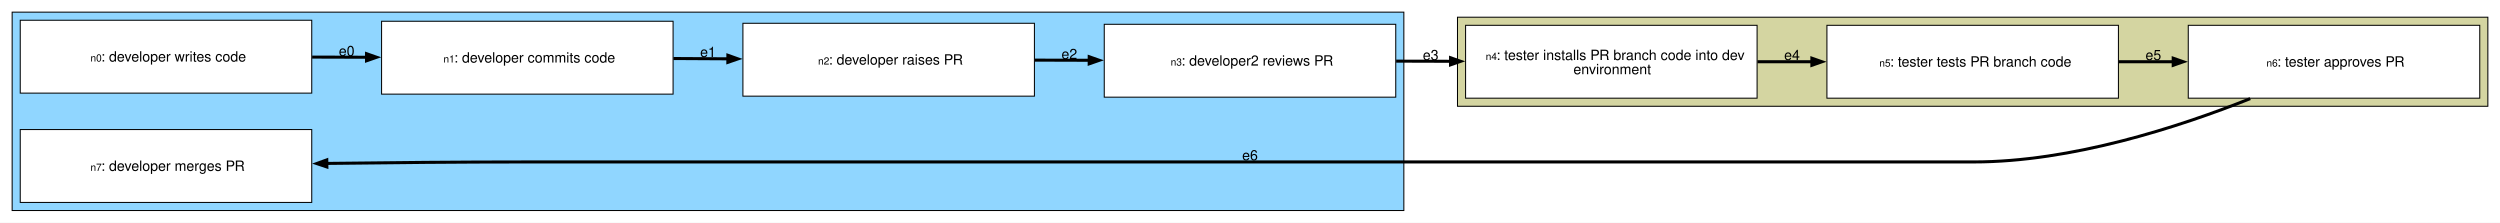
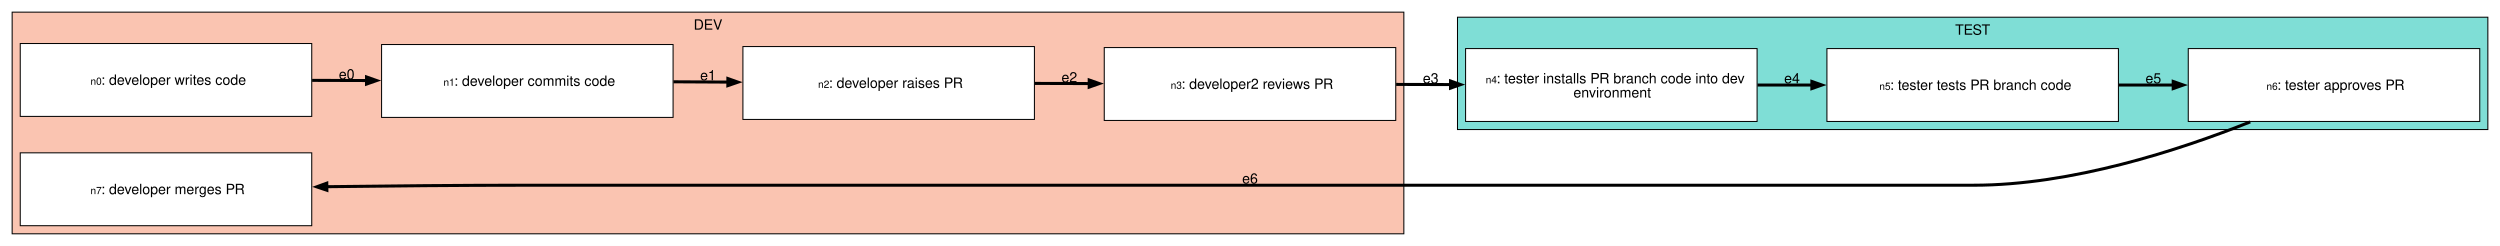
- <svg xmlns="http://www.w3.org/2000/svg" width="2470pt" height="220pt" viewBox="0.00 0.00 2470.00 220.00">
-   <g id="graph0" class="graph" transform="scale(1 1) rotate(0) translate(4 216)">
-     <polygon fill="white" stroke="none" points="-4,4 -4,-216 2466,-216 2466,4 -4,4" />
+ <svg xmlns="http://www.w3.org/2000/svg" width="2470pt" height="243pt" viewBox="0.00 0.00 2470.00 243.00">
+   <g id="graph0" class="graph" transform="scale(1 1) rotate(0) translate(4 239)">
+     <polygon fill="white" stroke="none" points="-4,4 -4,-239 2466,-239 2466,4 -4,4" />
+     <g id="clust1" class="cluster">
+       <polygon fill="#7fded6" stroke="black" points="1436,-111 1436,-222 2454,-222 2454,-111 1436,-111" />
+       <text text-anchor="middle" x="1945" y="-204.7" font-family="Helvetica,sans-Serif" font-size="14.00">TEST</text>
+     </g>
    <g id="clust2" class="cluster">
-       <polygon fill="#d4d5a1" stroke="black" points="1436,-111 1436,-199 2454,-199 2454,-111 1436,-111" />
-     </g>
-     <g id="clust1" class="cluster">
-       <polygon fill="#90d6ff" stroke="black" points="8,-8 8,-204 1383,-204 1383,-8 8,-8" />
+       <polygon fill="#fac4b1" stroke="black" points="8,-8 8,-227 1383,-227 1383,-8 8,-8" />
+       <text text-anchor="middle" x="695.5" y="-209.7" font-family="Helvetica,sans-Serif" font-size="14.00">DEV</text>
    </g>
    <g id="node1" class="node">
+       <polygon fill="#ffffff" stroke="black" points="1732,-191 1444,-191 1444,-119 1732,-119 1732,-191" />
+       <text text-anchor="start" x="1463.88" y="-156.7" font-family="Helvetica,sans-Serif" font-size="10.00">n4</text>
+       <text text-anchor="start" x="1474.38" y="-156.7" font-family="Helvetica,sans-Serif" font-size="14.00">: tester installs PR branch code into dev</text>
+       <text text-anchor="start" x="1550.5" y="-142.7" font-family="Helvetica,sans-Serif" font-size="14.00">environment</text>
+     </g>
+     <g id="node2" class="node">
+       <polygon fill="#ffffff" stroke="black" points="2089,-191 1801,-191 1801,-119 2089,-119 2089,-191" />
+       <text text-anchor="start" x="1852.75" y="-150.2" font-family="Helvetica,sans-Serif" font-size="10.00">n5</text>
+       <text text-anchor="start" x="1863.25" y="-150.2" font-family="Helvetica,sans-Serif" font-size="14.00">: tester tests PR branch code</text>
+     </g>
+     <g id="edge5" class="edge">
+       <path fill="none" stroke="#000000" stroke-width="3" d="M1732.37,-155C1750.13,-155 1768.37,-155 1786.34,-155" />
+       <polygon fill="#000000" stroke="#000000" stroke-width="3" points="1786.13,-158.5 1796.13,-155 1786.13,-151.5 1786.13,-158.5" />
+       <text text-anchor="middle" x="1766.5" y="-156.7" font-family="Helvetica,sans-Serif" font-size="14.00">e4</text>
+     </g>
+     <g id="node3" class="node">
+       <polygon fill="#ffffff" stroke="black" points="2446,-191 2158,-191 2158,-119 2446,-119 2446,-191" />
+       <text text-anchor="start" x="2235.25" y="-150.2" font-family="Helvetica,sans-Serif" font-size="10.00">n6</text>
+       <text text-anchor="start" x="2245.75" y="-150.2" font-family="Helvetica,sans-Serif" font-size="14.00">: tester approves PR</text>
+     </g>
+     <g id="edge6" class="edge">
+       <path fill="none" stroke="#000000" stroke-width="3" d="M2089.37,-155C2107.13,-155 2125.37,-155 2143.34,-155" />
+       <polygon fill="#000000" stroke="#000000" stroke-width="3" points="2143.13,-158.5 2153.13,-155 2143.13,-151.5 2143.13,-158.5" />
+       <text text-anchor="middle" x="2123.5" y="-156.7" font-family="Helvetica,sans-Serif" font-size="14.00">e5</text>
+     </g>
+     <g id="node8" class="node">
+       <polygon fill="#ffffff" stroke="black" points="304,-88 16,-88 16,-16 304,-16 304,-88" />
+       <text text-anchor="start" x="85.38" y="-47.2" font-family="Helvetica,sans-Serif" font-size="10.00">n7</text>
+       <text text-anchor="start" x="95.88" y="-47.2" font-family="Helvetica,sans-Serif" font-size="14.00">: developer merges PR</text>
+     </g>
+     <g id="edge7" class="edge">
+       <path fill="none" stroke="#000000" stroke-width="3" d="M2219.24,-118.56C2148.41,-90.33 2042.46,-56 1946,-56 516,-56 516,-56 516,-56 451.38,-56 380.16,-55.33 318.57,-54.54" />
+       <polygon fill="#000000" stroke="#000000" stroke-width="3" points="318.95,-51.04 308.9,-54.41 318.85,-58.04 318.95,-51.04" />
+       <text text-anchor="middle" x="1231" y="-57.7" font-family="Helvetica,sans-Serif" font-size="14.00">e6</text>
+     </g>
+     <g id="node4" class="node">
      <polygon fill="#ffffff" stroke="black" points="304,-196 16,-196 16,-124 304,-124 304,-196" />
      <text text-anchor="start" x="85.38" y="-155.2" font-family="Helvetica,sans-Serif" font-size="10.00">n0</text>
      <text text-anchor="start" x="95.88" y="-155.2" font-family="Helvetica,sans-Serif" font-size="14.00">: developer writes code</text>
    </g>
-     <g id="node2" class="node">
+     <g id="node5" class="node">
      <polygon fill="#ffffff" stroke="black" points="661,-195 373,-195 373,-123 661,-123 661,-195" />
      <text text-anchor="start" x="434.12" y="-154.2" font-family="Helvetica,sans-Serif" font-size="10.00">n1</text>
      <text text-anchor="start" x="444.62" y="-154.2" font-family="Helvetica,sans-Serif" font-size="14.00">: developer commits code</text>
    </g>
    <g id="edge1" class="edge">
      <path fill="none" stroke="#000000" stroke-width="3" d="M304.37,-159.6C322.13,-159.55 340.37,-159.49 358.34,-159.44" />
      <polygon fill="#000000" stroke="#000000" stroke-width="3" points="358.14,-162.94 368.13,-159.42 358.12,-155.94 358.14,-162.94" />
      <text text-anchor="middle" x="338.5" y="-160.7" font-family="Helvetica,sans-Serif" font-size="14.00">e0</text>
    </g>
-     <g id="node3" class="node">
+     <g id="node6" class="node">
      <polygon fill="#ffffff" stroke="black" points="1018,-193 730,-193 730,-121 1018,-121 1018,-193" />
      <text text-anchor="start" x="804.25" y="-152.2" font-family="Helvetica,sans-Serif" font-size="10.00">n2</text>
      <text text-anchor="start" x="814.75" y="-152.2" font-family="Helvetica,sans-Serif" font-size="14.00">: developer raises PR</text>
    </g>
    <g id="edge2" class="edge">
      <path fill="none" stroke="#000000" stroke-width="3" d="M661.37,-158.19C679.13,-158.09 697.37,-157.99 715.34,-157.89" />
      <polygon fill="#000000" stroke="#000000" stroke-width="3" points="715.15,-161.39 725.13,-157.83 715.11,-154.39 715.15,-161.39" />
      <text text-anchor="middle" x="695.5" y="-159.7" font-family="Helvetica,sans-Serif" font-size="14.00">e1</text>
    </g>
-     <g id="node4" class="node">
+     <g id="node7" class="node">
      <polygon fill="#ffffff" stroke="black" points="1375,-192 1087,-192 1087,-120 1375,-120 1375,-192" />
      <text text-anchor="start" x="1152.62" y="-151.2" font-family="Helvetica,sans-Serif" font-size="10.00">n3</text>
      <text text-anchor="start" x="1163.12" y="-151.2" font-family="Helvetica,sans-Serif" font-size="14.00">: developer2 reviews PR</text>
    </g>
    <g id="edge3" class="edge">
      <path fill="none" stroke="#000000" stroke-width="3" d="M1018.37,-156.6C1036.13,-156.55 1054.37,-156.49 1072.34,-156.44" />
      <polygon fill="#000000" stroke="#000000" stroke-width="3" points="1072.14,-159.94 1082.13,-156.42 1072.12,-152.94 1072.14,-159.94" />
      <text text-anchor="middle" x="1052.5" y="-157.7" font-family="Helvetica,sans-Serif" font-size="14.00">e2</text>
    </g>
-     <g id="node6" class="node">
-       <polygon fill="#ffffff" stroke="black" points="1732,-191 1444,-191 1444,-119 1732,-119 1732,-191" />
-       <text text-anchor="start" x="1463.88" y="-156.7" font-family="Helvetica,sans-Serif" font-size="10.00">n4</text>
-       <text text-anchor="start" x="1474.38" y="-156.7" font-family="Helvetica,sans-Serif" font-size="14.00">: tester installs PR branch code into dev</text>
-       <text text-anchor="start" x="1550.5" y="-142.7" font-family="Helvetica,sans-Serif" font-size="14.00">environment</text>
-     </g>
    <g id="edge4" class="edge">
      <path fill="none" stroke="#000000" stroke-width="3" d="M1375.37,-155.6C1393.13,-155.55 1411.37,-155.49 1429.34,-155.44" />
      <polygon fill="#000000" stroke="#000000" stroke-width="3" points="1429.14,-158.94 1439.13,-155.42 1429.12,-151.94 1429.14,-158.94" />
      <text text-anchor="middle" x="1409.5" y="-156.7" font-family="Helvetica,sans-Serif" font-size="14.00">e3</text>
    </g>
-     <g id="node5" class="node">
-       <polygon fill="#ffffff" stroke="black" points="304,-88 16,-88 16,-16 304,-16 304,-88" />
-       <text text-anchor="start" x="85.38" y="-47.2" font-family="Helvetica,sans-Serif" font-size="10.00">n7</text>
-       <text text-anchor="start" x="95.88" y="-47.2" font-family="Helvetica,sans-Serif" font-size="14.00">: developer merges PR</text>
-     </g>
-     <g id="node7" class="node">
-       <polygon fill="#ffffff" stroke="black" points="2089,-191 1801,-191 1801,-119 2089,-119 2089,-191" />
-       <text text-anchor="start" x="1852.75" y="-150.2" font-family="Helvetica,sans-Serif" font-size="10.00">n5</text>
-       <text text-anchor="start" x="1863.25" y="-150.2" font-family="Helvetica,sans-Serif" font-size="14.00">: tester tests PR branch code</text>
-     </g>
-     <g id="edge5" class="edge">
-       <path fill="none" stroke="#000000" stroke-width="3" d="M1732.37,-155C1750.13,-155 1768.37,-155 1786.34,-155" />
-       <polygon fill="#000000" stroke="#000000" stroke-width="3" points="1786.13,-158.5 1796.13,-155 1786.13,-151.5 1786.13,-158.5" />
-       <text text-anchor="middle" x="1766.5" y="-156.7" font-family="Helvetica,sans-Serif" font-size="14.00">e4</text>
-     </g>
-     <g id="node8" class="node">
-       <polygon fill="#ffffff" stroke="black" points="2446,-191 2158,-191 2158,-119 2446,-119 2446,-191" />
-       <text text-anchor="start" x="2235.25" y="-150.2" font-family="Helvetica,sans-Serif" font-size="10.00">n6</text>
-       <text text-anchor="start" x="2245.75" y="-150.2" font-family="Helvetica,sans-Serif" font-size="14.00">: tester approves PR</text>
-     </g>
-     <g id="edge6" class="edge">
-       <path fill="none" stroke="#000000" stroke-width="3" d="M2089.37,-155C2107.13,-155 2125.37,-155 2143.34,-155" />
-       <polygon fill="#000000" stroke="#000000" stroke-width="3" points="2143.13,-158.5 2153.13,-155 2143.13,-151.5 2143.13,-158.5" />
-       <text text-anchor="middle" x="2123.5" y="-156.7" font-family="Helvetica,sans-Serif" font-size="14.00">e5</text>
-     </g>
-     <g id="edge7" class="edge">
-       <path fill="none" stroke="#000000" stroke-width="3" d="M2219.24,-118.56C2148.41,-90.33 2042.46,-56 1946,-56 516,-56 516,-56 516,-56 451.38,-56 380.16,-55.33 318.57,-54.54" />
-       <polygon fill="#000000" stroke="#000000" stroke-width="3" points="318.95,-51.04 308.9,-54.41 318.85,-58.04 318.95,-51.04" />
-       <text text-anchor="middle" x="1231" y="-57.7" font-family="Helvetica,sans-Serif" font-size="14.00">e6</text>
-     </g>
  </g>
</svg>
